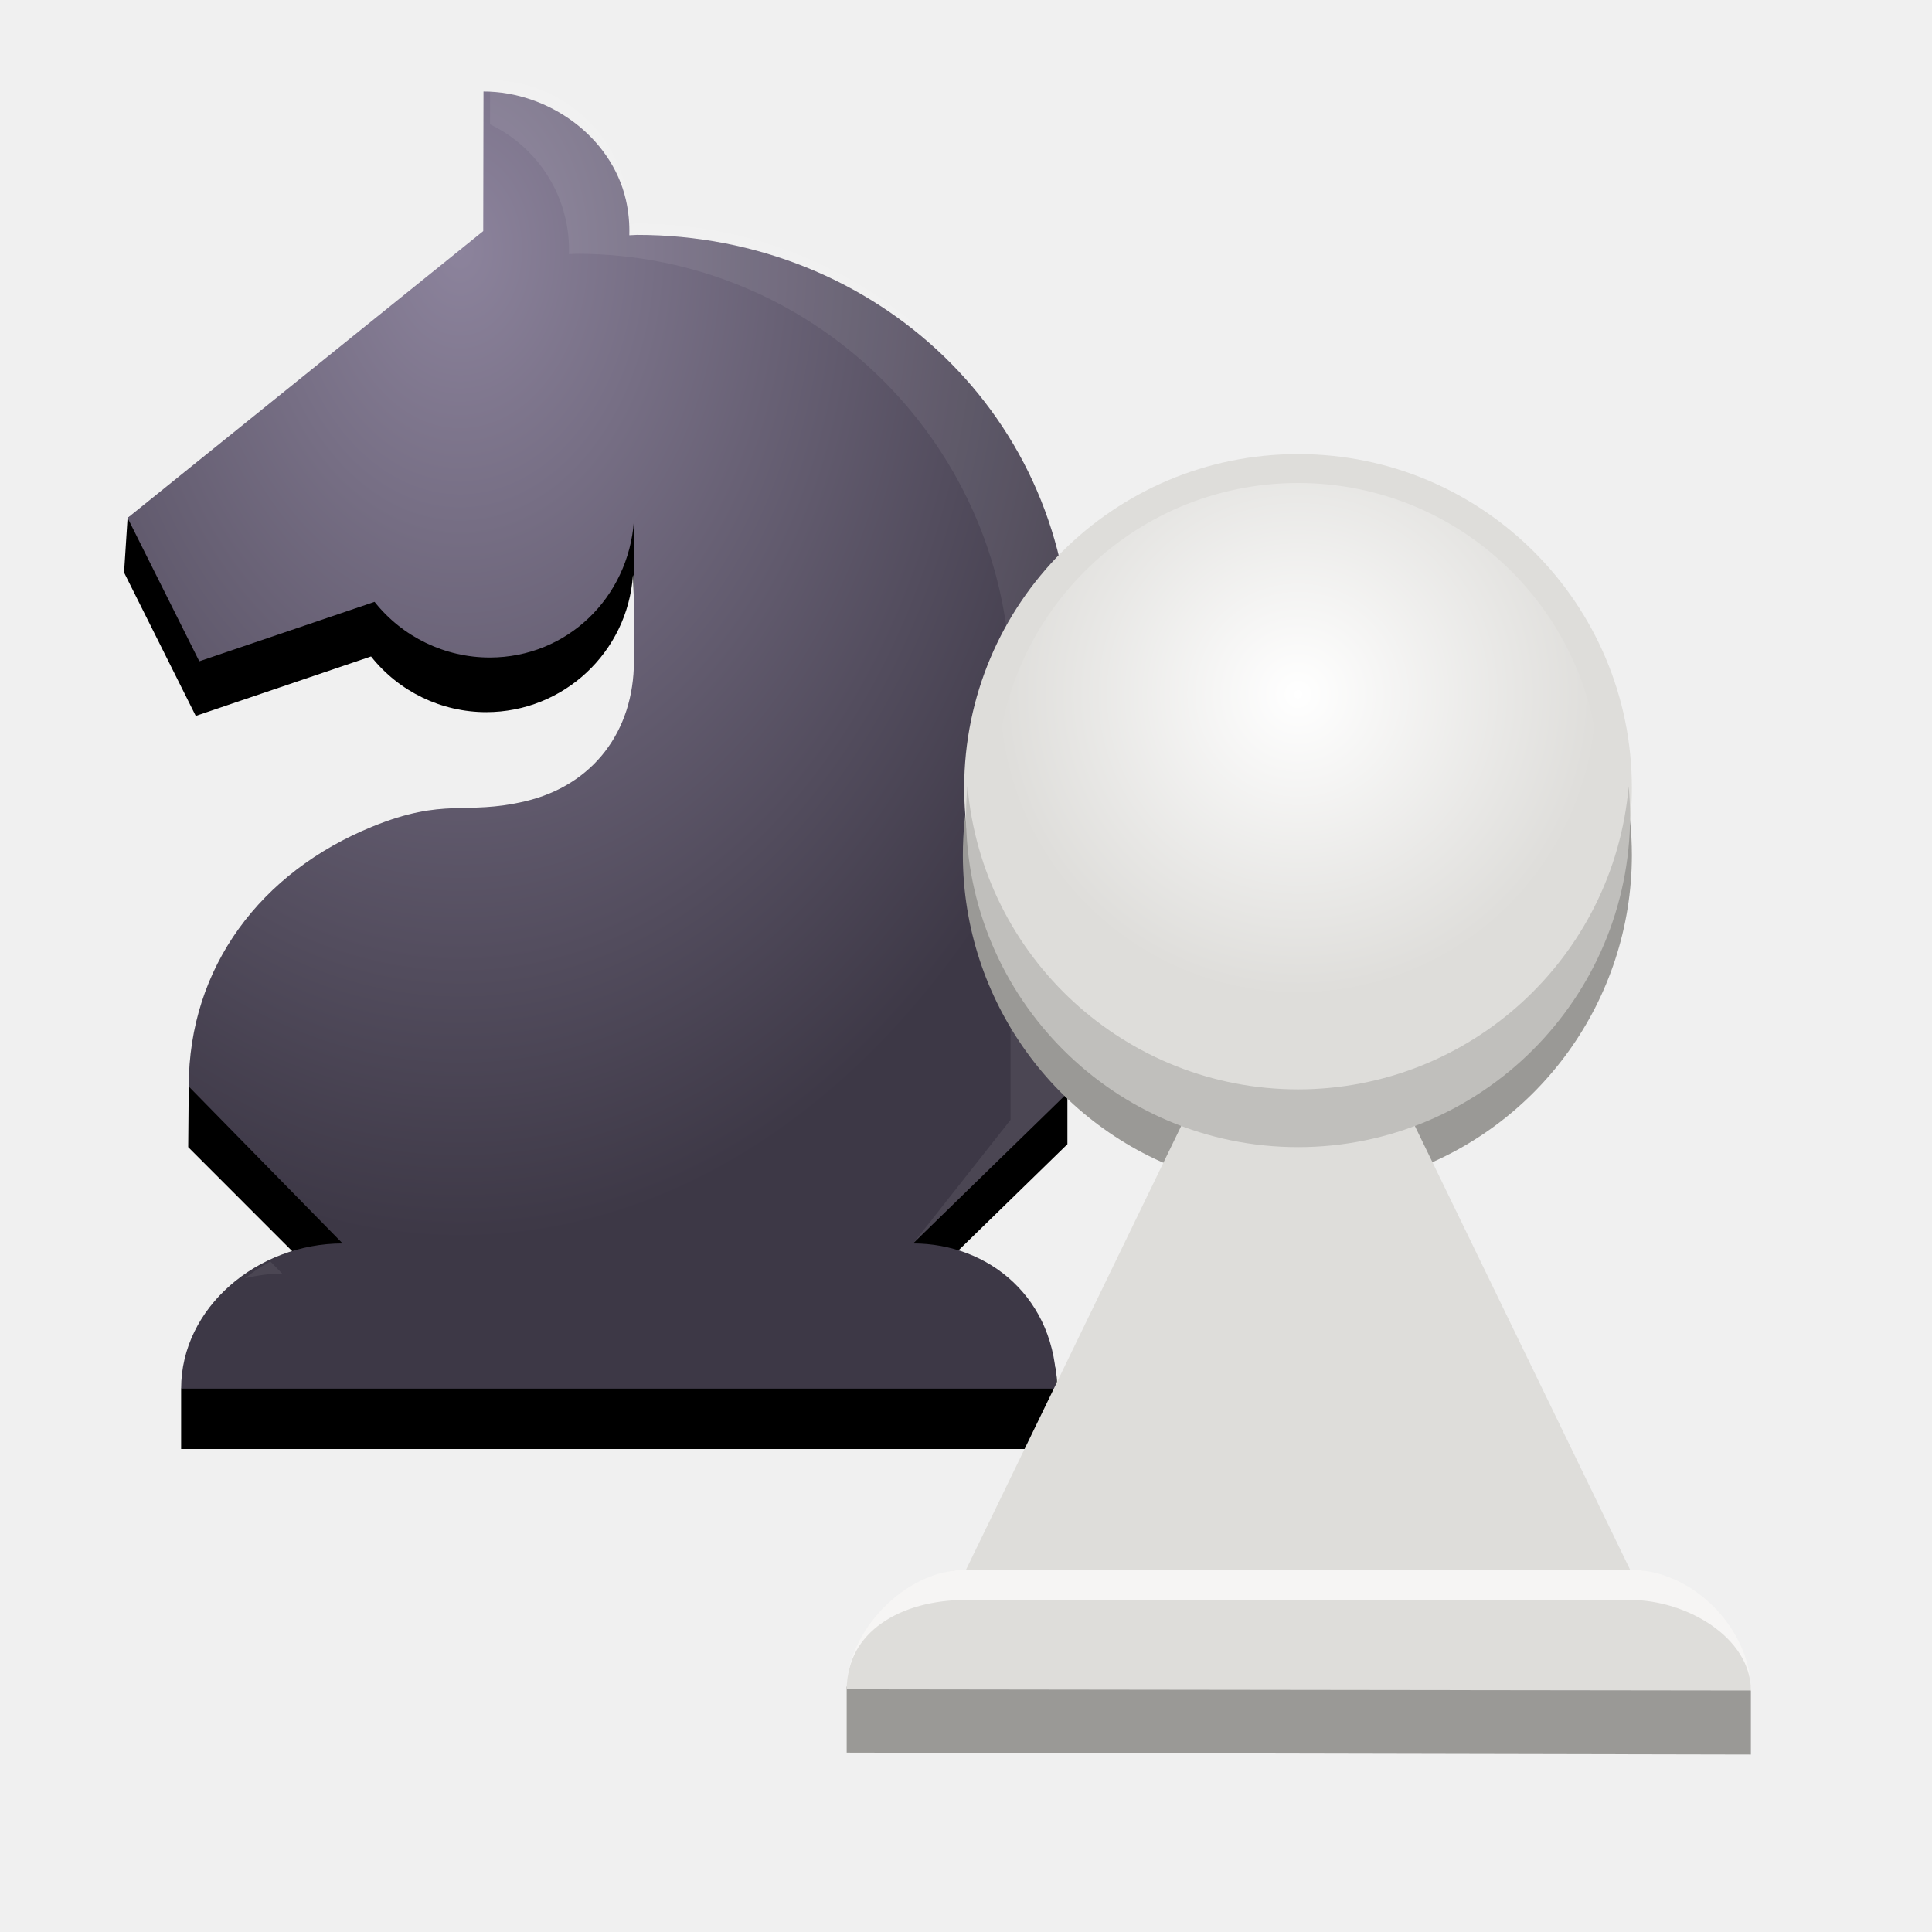
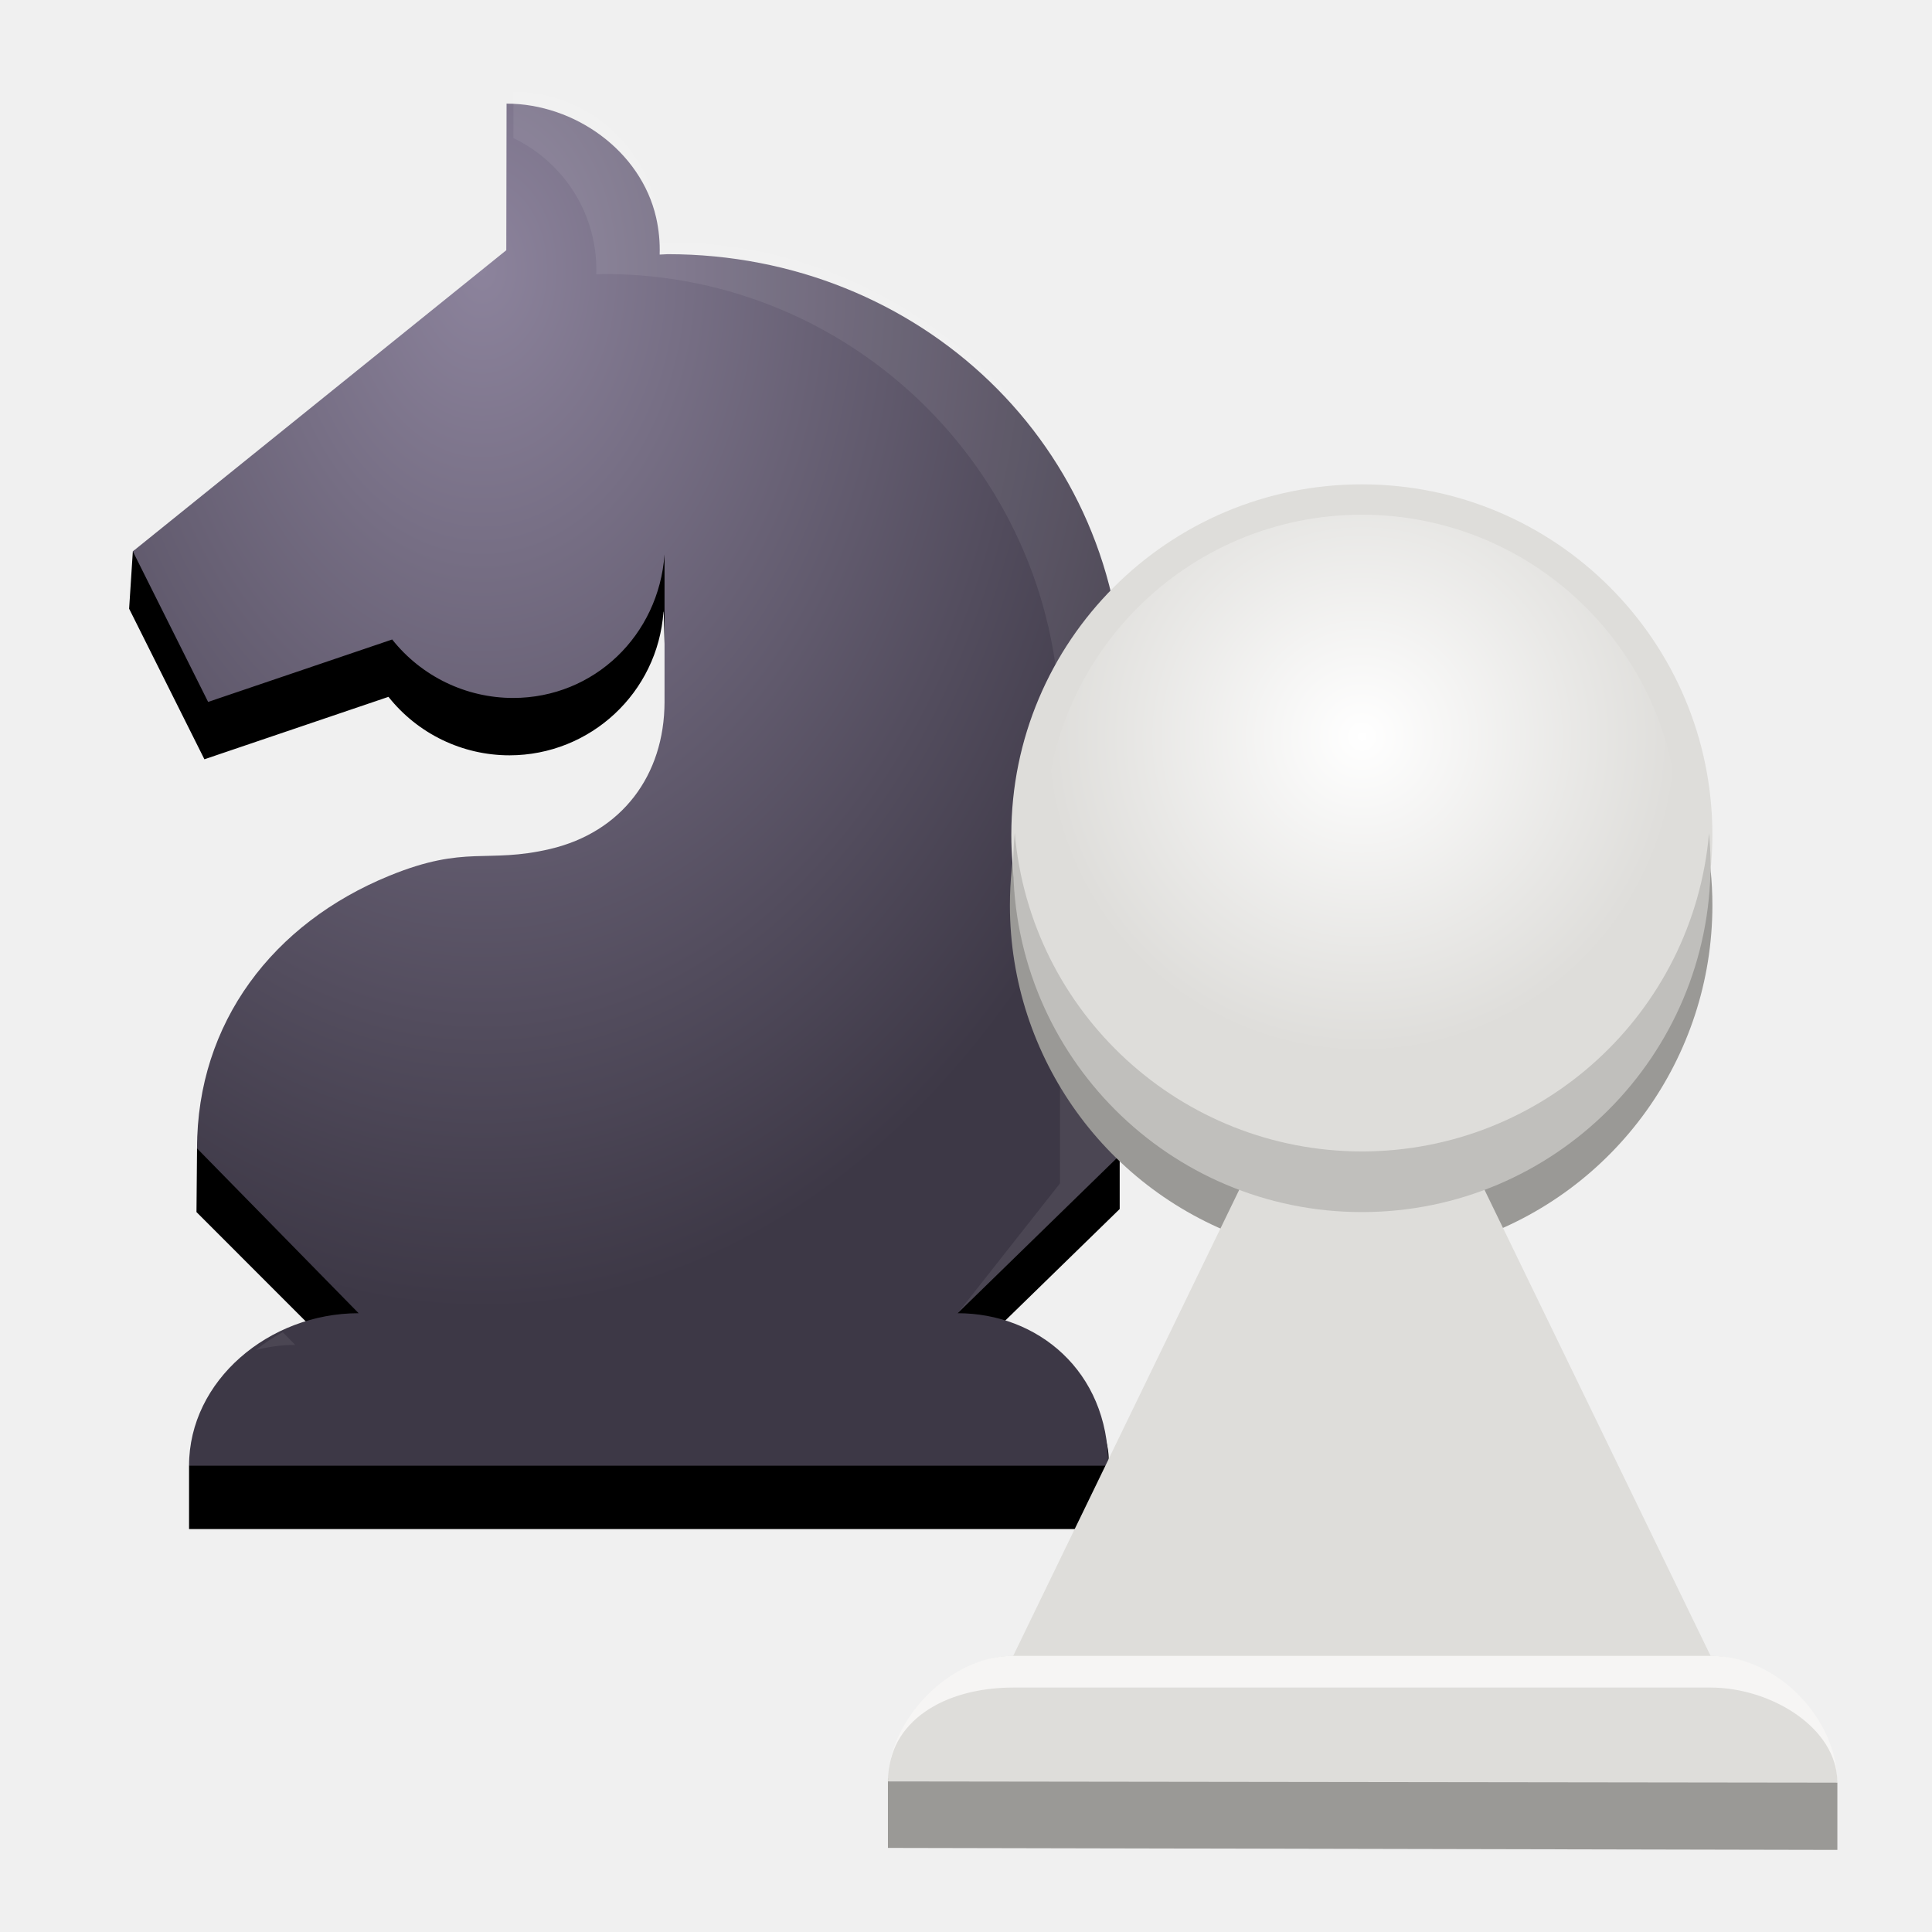
- <svg xmlns="http://www.w3.org/2000/svg" xmlns:xlink="http://www.w3.org/1999/xlink" width="128" height="128" id="svg11300" version="1.0" style="display:inline;enable-background:new" viewBox="0 0 128 128">
-   <defs id="defs3">
-     <linearGradient id="linearGradient1466">
-       <stop style="stop-color:#8c839c;stop-opacity:1" offset="0" id="stop1462" />
-       <stop style="stop-color:#3d3846;stop-opacity:1" offset="1" id="stop1464" />
+ <svg xmlns="http://www.w3.org/2000/svg" xmlns:xlink="http://www.w3.org/1999/xlink" width="512" height="512" version="1.0">
+   <defs>
+     <linearGradient id="b">
+       <stop offset="0" stop-color="#8c839c" />
+       <stop offset="1" stop-color="#3d3846" />
    </linearGradient>
-     <linearGradient id="linearGradient1454">
-       <stop style="stop-color:#ffffff;stop-opacity:1;" offset="0" id="stop1450" />
-       <stop style="stop-color:#ffffff;stop-opacity:0;" offset="1" id="stop1452" />
+     <linearGradient id="a">
+       <stop offset="0" stop-color="#fff" />
+       <stop offset="1" stop-color="#fff" stop-opacity="0" />
    </linearGradient>
-     <linearGradient id="linearGradient1272">
-       <stop id="stop1260" offset="0" style="stop-color:#3d3846;stop-opacity:1" />
-       <stop style="stop-color:#9a9996;stop-opacity:1" offset="0.038" id="stop1262" />
-       <stop id="stop1264" offset="0.077" style="stop-color:#5e5c64;stop-opacity:1" />
-       <stop style="stop-color:#5e5c64;stop-opacity:1" offset="0.923" id="stop1266" />
-       <stop id="stop1268" offset="0.962" style="stop-color:#c0bfbc;stop-opacity:1" />
-       <stop id="stop1270" offset="1" style="stop-color:#77767b;stop-opacity:1" />
-     </linearGradient>
-     <linearGradient id="linearGradient1258">
-       <stop id="stop1246" offset="0" style="stop-color:#77767b;stop-opacity:1" />
-       <stop style="stop-color:#c0bfbc;stop-opacity:1" offset="0.038" id="stop1248" />
-       <stop id="stop1250" offset="0.077" style="stop-color:#deddda;stop-opacity:1" />
-       <stop style="stop-color:#deddda;stop-opacity:1" offset="0.923" id="stop1252" />
-       <stop id="stop1254" offset="0.962" style="stop-color:#f6f5f4;stop-opacity:1" />
-       <stop id="stop1256" offset="1" style="stop-color:#c0bfbc;stop-opacity:1" />
-     </linearGradient>
-     <linearGradient xlink:href="#linearGradient1272" id="linearGradient1219" gradientUnits="userSpaceOnUse" gradientTransform="matrix(0.2321429,0,0,0.3289474,-8.56691,435.827)" x1="88.596" y1="-449.394" x2="536.596" y2="-449.394" />
-     <linearGradient xlink:href="#linearGradient1258" id="linearGradient1243" gradientUnits="userSpaceOnUse" gradientTransform="matrix(0.2321429,0,0,0.3289474,-8.56691,263.827)" x1="88.596" y1="-449.394" x2="536.596" y2="-449.394" />
-     <linearGradient xlink:href="#linearGradient1272" id="linearGradient1423" gradientUnits="userSpaceOnUse" gradientTransform="matrix(0.2321429,0,0,0.3289474,-215.0421,435.827)" x1="88.596" y1="-449.394" x2="536.596" y2="-449.394" />
-     <linearGradient xlink:href="#linearGradient1258" id="linearGradient1425" gradientUnits="userSpaceOnUse" gradientTransform="matrix(0.2321429,0,0,0.3289474,-215.0421,435.827)" x1="88.596" y1="-449.394" x2="536.596" y2="-449.394" />
-     <radialGradient xlink:href="#linearGradient1454" id="radialGradient1456" cx="86" cy="218" fx="86" fy="218" r="20" gradientUnits="userSpaceOnUse" />
-     <radialGradient xlink:href="#linearGradient1466" id="radialGradient1468" cx="30.493" cy="197.655" fx="30.493" fy="197.655" r="31.25" gradientTransform="matrix(1.509117,0,0,2.102358,-15.52472,-227.0035)" gradientUnits="userSpaceOnUse" />
+     <radialGradient xlink:href="#a" id="d" cx="86" cy="218" fx="86" fy="218" r="20" gradientUnits="userSpaceOnUse" gradientTransform="matrix(4.2002 0 0 4.2002 -.302 -932.436)" />
+     <radialGradient xlink:href="#b" id="c" cx="30.493" cy="197.655" fx="30.493" fy="197.655" r="31.25" gradientTransform="matrix(6.3386 0 0 8.83033 -65.509 -1885.898)" gradientUnits="userSpaceOnUse" />
  </defs>
-   <g id="layer1" style="display:inline" transform="translate(0,-172)">
-     <g id="layer2" style="display:none">
-       <text xml:space="preserve" style="font-style:normal;font-variant:normal;font-weight:normal;font-stretch:normal;font-size:5.333px;line-height:125%;font-family:Cantarell;-inkscape-font-specification:'Cantarell, Normal';text-align:start;writing-mode:lr-tb;text-anchor:start;display:inline;fill:#000000;fill-opacity:1;stroke:none;stroke-width:0.333;enable-background:new" x="-0.05" y="128.652" id="context">
-         <tspan id="tspan2716" x="-0.05" y="128.652" style="font-size:5.333px;stroke-width:0.333">apps</tspan>
-       </text>
-       <text id="text3021" y="137.234" x="-0.247" style="font-style:normal;font-variant:normal;font-weight:bold;font-stretch:normal;font-size:5.333px;line-height:125%;font-family:Cantarell;-inkscape-font-specification:'Cantarell, Bold';text-align:start;writing-mode:lr-tb;text-anchor:start;display:inline;fill:#000000;fill-opacity:1;stroke:none;stroke-width:0.333;enable-background:new" xml:space="preserve">
-         <tspan y="137.234" x="-0.247" id="tspan3023" style="font-size:5.333px;stroke-width:0.333">org.gnome.Chess</tspan>
-       </text>
-       <g style="display:inline;fill:#000000;enable-background:new" transform="matrix(7.991171,0,0,8.003641,-167.7909,-4846.078)" id="g12027" />
-       <rect style="display:inline;overflow:visible;visibility:visible;fill:#f0f0f0;fill-opacity:1;fill-rule:nonzero;stroke:none;stroke-width:0.5;marker:none;enable-background:accumulate" id="rect13805" width="128" height="128" x="9.2651362e-08" y="172" />
-       <g id="g883" style="fill:none;fill-opacity:0.251;stroke:#a579b3;stroke-opacity:1" transform="translate(-24,24)" />
-       <g id="g900" style="fill:none;fill-opacity:0.251;stroke:#a579b3;stroke-opacity:1" transform="translate(-24,24)" />
-       <rect y="172" x="160" height="16" width="16" id="rect859" style="display:inline;overflow:visible;visibility:visible;fill:#f0f0f0;fill-opacity:1;fill-rule:nonzero;stroke:none;stroke-width:0.5;marker:none;enable-background:accumulate" />
-       <text xml:space="preserve" style="font-style:normal;font-variant:normal;font-weight:bold;font-stretch:normal;font-size:4px;line-height:125%;font-family:Cantarell;-inkscape-font-specification:'Cantarell, Bold';text-align:start;writing-mode:lr-tb;text-anchor:start;display:inline;fill:#000000;fill-opacity:1;stroke:none;stroke-width:0.333;enable-background:new" x="0" y="164" id="text863">
-         <tspan style="font-size:4px;stroke-width:0.333" id="tspan861" x="0" y="164">Hicolor</tspan>
-       </text>
-       <text id="text867" y="164" x="160" style="font-style:normal;font-variant:normal;font-weight:bold;font-stretch:normal;font-size:4px;line-height:125%;font-family:Cantarell;-inkscape-font-specification:'Cantarell, Bold';text-align:start;writing-mode:lr-tb;text-anchor:start;display:inline;fill:#000000;fill-opacity:1;stroke:none;stroke-width:0.333;enable-background:new" xml:space="preserve">
-         <tspan y="164" x="160" id="tspan865" style="font-size:4px;stroke-width:0.333">Symbolic</tspan>
-       </text>
-       <g style="display:inline" transform="translate(-137.4729,-112.9882)" id="g14929">
-         <rect y="285.016" x="297.5" height="16" width="16" id="rect14931" style="display:inline;opacity:0;fill:#ffffff;fill-opacity:1;stroke:none" />
-         <path style="color:#000000;font-style:normal;font-variant:normal;font-weight:normal;font-stretch:normal;font-size:medium;line-height:normal;font-family:sans-serif;text-indent:0;text-align:start;text-decoration:none;text-decoration-line:none;text-decoration-style:solid;text-decoration-color:#000000;letter-spacing:normal;word-spacing:normal;text-transform:none;writing-mode:lr-tb;direction:ltr;baseline-shift:baseline;text-anchor:start;white-space:normal;clip-rule:nonzero;display:inline;overflow:visible;visibility:visible;opacity:1;isolation:auto;mix-blend-mode:normal;color-interpolation:sRGB;color-interpolation-filters:linearRGB;solid-color:#000000;solid-opacity:1;fill:#241f31;fill-opacity:1;fill-rule:nonzero;stroke:none;stroke-width:1.002;stroke-linecap:butt;stroke-linejoin:miter;stroke-miterlimit:4;stroke-dasharray:none;stroke-dashoffset:0;stroke-opacity:1;marker:none;paint-order:normal;color-rendering:auto;image-rendering:auto;shape-rendering:auto;text-rendering:auto;enable-background:accumulate" d="M 63.006,262.984 63,277 h 0.006 v 0.021 h 13.973 v -14.037 z m 1.004,1.002 h 6.018 v 5.986 h 5.947 v 6.045 H 70 V 270 h -5.99 z" transform="matrix(-1,0,0,1,375.5002,23.01558)" id="rect14955" />
-       </g>
-     </g>
-     <g id="layer3" style="display:none">
-       <circle cx="64" cy="236" r="59.504" id="circle2892" style="display:inline;opacity:0.1;vector-effect:none;fill:none;fill-opacity:1;stroke:#000000;stroke-width:0.99;stroke-linecap:butt;stroke-linejoin:miter;stroke-miterlimit:4;stroke-dasharray:0.99, 0.99;stroke-dashoffset:0;stroke-opacity:1;marker:none;marker-start:none;marker-mid:none;marker-end:none;paint-order:normal;enable-background:new" />
-       <rect ry="7.929" rx="8.701" y="180.495" x="20.495" height="111.01" width="87.01" id="rect2894" style="display:inline;opacity:0.1;vector-effect:none;fill:none;fill-opacity:1;stroke:#000000;stroke-width:0.99;stroke-linecap:butt;stroke-linejoin:miter;stroke-miterlimit:4;stroke-dasharray:0.99, 0.99;stroke-dashoffset:0;stroke-opacity:1;marker:none;marker-start:none;marker-mid:none;marker-end:none;paint-order:normal;enable-background:new" />
-       <rect ry="7.924" rx="7.924" y="184.495" x="12.495" height="103.01" width="103.01" id="rect2896" style="display:inline;opacity:0.1;vector-effect:none;fill:none;fill-opacity:1;stroke:#000000;stroke-width:0.99;stroke-linecap:butt;stroke-linejoin:miter;stroke-miterlimit:4;stroke-dasharray:0.99, 0.99;stroke-dashoffset:0;stroke-opacity:1;marker:none;marker-start:none;marker-mid:none;marker-end:none;paint-order:normal;enable-background:new" />
-       <rect ry="8.701" rx="7.929" y="200.495" x="8.495" height="87.01" width="111.01" id="rect2898" style="display:inline;opacity:0.1;vector-effect:none;fill:none;fill-opacity:1;stroke:#000000;stroke-width:0.99;stroke-linecap:butt;stroke-linejoin:miter;stroke-miterlimit:4;stroke-dasharray:0.99, 0.99;stroke-dashoffset:0;stroke-opacity:1;marker:none;marker-start:none;marker-mid:none;marker-end:none;paint-order:normal;enable-background:new" />
-       <path id="path2900" d="M 2.6203015e-5,289 H 128" style="display:inline;fill:none;stroke:#62a0ea;stroke-width:2;stroke-linecap:butt;stroke-linejoin:miter;stroke-miterlimit:4;stroke-dasharray:none;stroke-opacity:1;enable-background:new" />
-     </g>
-     <g id="layer9" style="display:inline">
-       <path style="opacity:1;vector-effect:none;fill:#77767b;fill-opacity:1;stroke:none;stroke-width:1;stroke-linecap:butt;stroke-linejoin:round;stroke-miterlimit:4;stroke-dasharray:none;stroke-dashoffset:0;stroke-opacity:1;marker:none;marker-start:none;marker-mid:none;marker-end:none;paint-order:normal" d="m 234.671,187.323 -18.665,0.294 h -19.37 c 6.067,0.002 10.98,4.894 11.027,10.95 l -1.85,0.006 -0.106,43.255 c 0.131,0.009 2.922,0.015 3.053,0.018 5.457,7.7e-4 10.159,-3.018 12.677,-7.445 0.058,0.1 0.112,0.258 0.17,0.341 l -0.065,-0.018 c 0,7.173 -1.323,12.883 -7.721,16.927 -7.091,4.712 -10.897,12.453 -10.903,20.967 h 25.441 25.447 11.156 v -55.938 h -0.153 c -0.362,-16.388 -13.747,-29.35 -30.138,-29.357 z" id="circle1055" />
-       <rect style="opacity:1;vector-effect:none;fill:#77767b;fill-opacity:1;stroke:none;stroke-width:1;stroke-linecap:butt;stroke-linejoin:round;stroke-miterlimit:4;stroke-dasharray:none;stroke-dashoffset:0;stroke-opacity:1;marker:none;marker-start:none;marker-mid:none;marker-end:none;paint-order:normal" id="rect1077" width="0" height="0" x="0" y="0" transform="translate(0,172)" />
-       <path id="path1437" d="m 32.236,180.931 -0.018,9.25 -7.193,5.811 -0.002,0.002 c -1.24,0.899 -2.407,1.896 -3.488,2.98 l -13.082,7.338 -0.234,3.619 4.75,9.5 11.613,-3.939 c 1.849,2.331 4.662,3.689 7.637,3.689 5.112,-0.006 9.352,-3.959 9.715,-9.059 l 0.012,-0.004 0.273,9.312 c -0.007,4.634 -3.152,8.214 -7.663,9.277 -4.024,0.948 -5.303,-0.287 -10.138,1.684 -6.647,2.71 -11.466,6.678 -11.914,13.59 L 12.469,248 l 9.996,10 C 17.878,258 12,264 12,264 v 4 h 58 v -4 c 0,0 1,-6 -9.739,-6 l 10.458,-10.194 v -28.625 c 0,-15.878 -12.872,-28.75 -28.75,-28.75 -0.17,0.007 -0.34,0.015 -0.51,0.025 0.025,-0.787 -0.05,-1.574 -0.225,-2.342 -0.962,-4.197 -4.692,-7.175 -8.998,-7.184 z" style="opacity:1;vector-effect:none;fill:#000000;fill-opacity:1;stroke:none;stroke-width:1;stroke-linecap:butt;stroke-linejoin:round;stroke-miterlimit:4;stroke-dasharray:none;stroke-dashoffset:0;stroke-opacity:1;marker:none;marker-start:none;marker-mid:none;marker-end:none;paint-order:normal" />
-       <path style="opacity:1;vector-effect:none;fill:url(#radialGradient1468);fill-opacity:1;stroke:none;stroke-width:1;stroke-linecap:butt;stroke-linejoin:round;stroke-miterlimit:4;stroke-dasharray:none;stroke-dashoffset:0;stroke-opacity:1;marker:none;marker-start:none;marker-mid:none;marker-end:none;paint-order:normal" d="m 32.033,178.062 -0.018,9.25 -23.562,19 4.75,9.5 11.613,-3.939 c 1.849,2.331 4.662,3.689 7.637,3.689 5.112,-0.006 9.184,-3.959 9.547,-9.059 v -0.004 9.312 c -0.007,4.634 -2.699,8.214 -7.21,9.277 -4.024,0.948 -5.303,-0.287 -10.138,1.684 -7.348,2.996 -12.148,9.274 -12.148,17.21 l 10.195,10.399 C 17.052,254.381 12,258.625 12,264 h 58 c 0,-6.005 -4.498,-9.619 -9.505,-9.619 l 10.458,-10.194 v -28.625 c 0,-15.878 -12.872,-28 -28.75,-28 -0.17,0.007 -0.34,0.015 -0.51,0.025 0.025,-0.787 -0.05,-1.574 -0.225,-2.342 -0.962,-4.197 -5.13,-7.175 -9.436,-7.184 z" id="path1381" />
-       <path style="opacity:1;vector-effect:none;fill:#ffffff;fill-opacity:0.071;stroke:none;stroke-width:1;stroke-linecap:butt;stroke-linejoin:round;stroke-miterlimit:4;stroke-dasharray:none;stroke-dashoffset:0;stroke-opacity:1;marker:none;marker-start:none;marker-mid:none;marker-end:none;paint-order:normal" d="m 32.471,5.312 -0.006,2.922 c 2.47,1.191 4.36,3.45 5.004,6.262 0.174,0.768 0.25,1.555 0.225,2.342 0.17,-0.01 0.34,-0.018 0.51,-0.025 15.878,0 28.75,12.872 28.75,28.75 v 28.625 L 60.496,82.381 70.953,72.188 v -28.625 c 0,-15.878 -12.872,-28.75 -28.75,-28.75 -0.17,0.007 -0.34,0.015 -0.51,0.025 0.025,-0.787 -0.05,-1.574 -0.225,-2.342 C 40.507,8.299 36.776,5.321 32.471,5.312 Z M 17.912,83.578 c -0.6,0.319 -1.166,0.694 -1.688,1.119 0.793,-0.199 1.619,-0.316 2.475,-0.316 z" transform="translate(0,172)" id="path1470" />
-       <path id="path1446" d="m 85.821,206.371 c -12.313,0 -22.029,9.982 -22.029,22.294 0.01,9.572 6.126,18.069 15.2,21.115 l -6,27.595 -16.897,6.37 v 4.371 L 116,288.243 V 284 l -17.528,-6.624 -5.56,-27.603 c 9.073,-3.044 15.192,-11.538 15.204,-21.108 0,-12.313 -9.982,-22.294 -22.294,-22.294 z" style="opacity:1;vector-effect:none;fill:#9a9996;fill-opacity:1;stroke:none;stroke-width:1;stroke-linecap:butt;stroke-linejoin:round;stroke-miterlimit:4;stroke-dasharray:none;stroke-dashoffset:0;stroke-opacity:1;marker:none;marker-start:none;marker-mid:none;marker-end:none;paint-order:normal" />
-       <path style="opacity:1;vector-effect:none;fill:#deddda;fill-opacity:1;stroke:none;stroke-width:1;stroke-linecap:butt;stroke-linejoin:round;stroke-miterlimit:4;stroke-dasharray:none;stroke-dashoffset:0;stroke-opacity:1;marker:none;marker-start:none;marker-mid:none;marker-end:none;paint-order:normal" d="m 85.998,202.084 c -12.215,0 -22.118,9.902 -22.118,22.118 0.009,9.496 6.078,17.926 15.08,20.948 L 64,276 c -3.716,0 -7.905,4.207 -7.905,7.923 L 116,284 c 0,-3.716 -4.284,-8 -8,-8 L 93.032,245.142 c 9.001,-3.019 15.071,-11.446 15.083,-20.94 0,-12.215 -9.902,-22.118 -22.118,-22.118 z" id="path1439" />
-       <g id="g1435" transform="translate(-351.0785)">
-         <rect ry="8" rx="8" y="188" x="12" height="100" width="104" id="rect1213" style="display:inline;opacity:1;vector-effect:none;fill:url(#linearGradient1219);fill-opacity:1;stroke:none;stroke-width:0.25;stroke-linecap:butt;stroke-linejoin:miter;stroke-miterlimit:4;stroke-dasharray:none;stroke-dashoffset:0;stroke-opacity:1;marker:none;marker-start:none;marker-mid:none;marker-end:none;paint-order:normal;enable-background:new" />
-         <rect style="display:inline;opacity:1;vector-effect:none;fill:#deddda;fill-opacity:1;stroke:none;stroke-width:0.25;stroke-linecap:butt;stroke-linejoin:miter;stroke-miterlimit:4;stroke-dasharray:none;stroke-dashoffset:0;stroke-opacity:1;marker:none;marker-start:none;marker-mid:none;marker-end:none;paint-order:normal;enable-background:new" id="rect1215" width="104" height="100" x="12" y="184" rx="8" ry="8" />
-         <path id="rect1240" transform="translate(0,172)" d="m 64,82 v 34 h 44 c 4.432,0 8,-3.568 8,-8 V 82 Z" style="display:inline;opacity:1;vector-effect:none;fill:url(#linearGradient1243);fill-opacity:1;stroke:none;stroke-width:0.25;stroke-linecap:butt;stroke-linejoin:miter;stroke-miterlimit:4;stroke-dasharray:none;stroke-dashoffset:0;stroke-opacity:1;marker:none;marker-start:none;marker-mid:none;marker-end:none;paint-order:normal;enable-background:new" />
-         <path style="display:inline;opacity:1;vector-effect:none;fill:#f6f5f4;fill-opacity:1;stroke:none;stroke-width:0.25;stroke-linecap:butt;stroke-linejoin:miter;stroke-miterlimit:4;stroke-dasharray:none;stroke-dashoffset:0;stroke-opacity:1;marker:none;marker-start:none;marker-mid:none;marker-end:none;paint-order:normal;enable-background:new" d="m 64,234 v 50 h 44 c 4.432,0 8,-3.568 8,-8 v -42 z" id="rect1221" />
-         <path id="path1228" d="m 64,234 v -50 h 44 c 4.432,0 8,3.568 8,8 v 42 z" style="display:inline;opacity:1;vector-effect:none;fill:#77767b;fill-opacity:1;stroke:none;stroke-width:0.25;stroke-linecap:butt;stroke-linejoin:miter;stroke-miterlimit:4;stroke-dasharray:none;stroke-dashoffset:0;stroke-opacity:1;marker:none;marker-start:none;marker-mid:none;marker-end:none;paint-order:normal;enable-background:new" />
-         <path id="path1234" d="M 64,234 V 184 H 20 c -4.432,0 -8,3.568 -8,8 v 42 z" style="display:inline;opacity:1;vector-effect:none;fill:#f6f5f4;fill-opacity:1;stroke:none;stroke-width:0.25;stroke-linecap:butt;stroke-linejoin:miter;stroke-miterlimit:4;stroke-dasharray:none;stroke-dashoffset:0;stroke-opacity:1;marker:none;marker-start:none;marker-mid:none;marker-end:none;paint-order:normal;enable-background:new" />
-         <path style="display:inline;opacity:1;vector-effect:none;fill:#77767b;fill-opacity:1;stroke:none;stroke-width:0.25;stroke-linecap:butt;stroke-linejoin:miter;stroke-miterlimit:4;stroke-dasharray:none;stroke-dashoffset:0;stroke-opacity:1;marker:none;marker-start:none;marker-mid:none;marker-end:none;paint-order:normal;enable-background:new" d="m 64,234 v 50 H 20 c -4.432,0 -8,-3.568 -8,-8 v -42 z" id="path1236" />
-         <path style="opacity:1;vector-effect:none;fill:#241f31;fill-opacity:1;stroke:none;stroke-width:1;stroke-linecap:butt;stroke-linejoin:round;stroke-miterlimit:4;stroke-dasharray:none;stroke-dashoffset:0;stroke-opacity:1;marker:none;marker-start:none;marker-mid:none;marker-end:none;paint-order:normal" d="m 84.138,239.936 -0.008,4.282 -3.33,2.69 -0.001,8.5e-4 c -0.574,0.416 -1.114,0.877 -1.615,1.38 l -6.164,5.072 2.199,4.397 5.376,-1.824 c 0.856,1.079 2.158,1.708 3.535,1.708 2.366,-0.003 4.329,-1.833 4.497,-4.193 l 0.005,-8.7e-4 0.127,4.311 c -0.003,2.145 -1.459,3.802 -3.547,4.294 -1.863,0.439 -2.455,-0.133 -4.693,0.78 -3.401,1.387 -5.623,4.697 -5.623,8.37 l 4.719,4.813 -4.048,4.048 h 26.414 l -4.6,-4.6 v 0 l 4.571,-4.571 v -13.25 c 0,-7.35 -5.958,-13.308 -13.308,-13.308 -0.079,0.004 -0.157,0.009 -0.236,0.011 0.012,-0.364 -0.023,-0.729 -0.104,-1.084 -0.445,-1.943 -2.172,-3.321 -4.165,-3.325 z" id="path1407" />
-       </g>
-       <rect ry="8" rx="8" y="188" x="-194.475" height="100" width="104" id="rect1409" style="display:inline;opacity:1;vector-effect:none;fill:url(#linearGradient1423);fill-opacity:1;stroke:none;stroke-width:0.25;stroke-linecap:butt;stroke-linejoin:miter;stroke-miterlimit:4;stroke-dasharray:none;stroke-dashoffset:0;stroke-opacity:1;marker:none;marker-start:none;marker-mid:none;marker-end:none;paint-order:normal;enable-background:new" />
-       <rect style="display:inline;opacity:1;vector-effect:none;fill:#deddda;fill-opacity:1;stroke:none;stroke-width:0.25;stroke-linecap:butt;stroke-linejoin:miter;stroke-miterlimit:4;stroke-dasharray:none;stroke-dashoffset:0;stroke-opacity:1;marker:none;marker-start:none;marker-mid:none;marker-end:none;paint-order:normal;enable-background:new" id="rect1411" width="104" height="100" x="-194.475" y="184" rx="8" ry="8" />
-       <path id="path1413" d="m -142.475,254 v 34 h 44 c 4.432,0 8,-3.568 8,-8 v -26 z" style="display:inline;opacity:1;vector-effect:none;fill:url(#linearGradient1425);fill-opacity:1;stroke:none;stroke-width:0.25;stroke-linecap:butt;stroke-linejoin:miter;stroke-miterlimit:4;stroke-dasharray:none;stroke-dashoffset:0;stroke-opacity:1;marker:none;marker-start:none;marker-mid:none;marker-end:none;paint-order:normal;enable-background:new" />
-       <path style="display:inline;opacity:1;vector-effect:none;fill:#f6f5f4;fill-opacity:1;stroke:none;stroke-width:0.25;stroke-linecap:butt;stroke-linejoin:miter;stroke-miterlimit:4;stroke-dasharray:none;stroke-dashoffset:0;stroke-opacity:1;marker:none;marker-start:none;marker-mid:none;marker-end:none;paint-order:normal;enable-background:new" d="m -142.475,234 v 50 h 44 c 4.432,0 8,-3.568 8,-8 v -42 z" id="path1415" />
-       <path id="path1417" d="m -142.475,234 v -50 h 44 c 4.432,0 8,3.568 8,8 v 42 z" style="display:inline;opacity:1;vector-effect:none;fill:#77767b;fill-opacity:1;stroke:none;stroke-width:0.25;stroke-linecap:butt;stroke-linejoin:miter;stroke-miterlimit:4;stroke-dasharray:none;stroke-dashoffset:0;stroke-opacity:1;marker:none;marker-start:none;marker-mid:none;marker-end:none;paint-order:normal;enable-background:new" />
-       <path id="path1419" d="m -142.475,234 v -50 h -44 c -4.432,0 -8,3.568 -8,8 v 42 z" style="display:inline;opacity:1;vector-effect:none;fill:#f6f5f4;fill-opacity:1;stroke:none;stroke-width:0.25;stroke-linecap:butt;stroke-linejoin:miter;stroke-miterlimit:4;stroke-dasharray:none;stroke-dashoffset:0;stroke-opacity:1;marker:none;marker-start:none;marker-mid:none;marker-end:none;paint-order:normal;enable-background:new" />
-       <path style="display:inline;opacity:1;vector-effect:none;fill:#77767b;fill-opacity:1;stroke:none;stroke-width:0.25;stroke-linecap:butt;stroke-linejoin:miter;stroke-miterlimit:4;stroke-dasharray:none;stroke-dashoffset:0;stroke-opacity:1;marker:none;marker-start:none;marker-mid:none;marker-end:none;paint-order:normal;enable-background:new" d="m -142.475,234 v 50 h -44 c -4.432,0 -8,-3.568 -8,-8 v -42 z" id="path1421" />
-       <circle style="opacity:1;vector-effect:none;fill:url(#radialGradient1456);fill-opacity:1;stroke:none;stroke-width:1;stroke-linecap:butt;stroke-linejoin:round;stroke-miterlimit:4;stroke-dasharray:none;stroke-dashoffset:0;stroke-opacity:1;marker:none;marker-start:none;marker-mid:none;marker-end:none;paint-order:normal" id="path1448" cx="86" cy="224" r="20" />
-       <path style="opacity:1;vector-effect:none;fill:#f6f5f4;fill-opacity:1;stroke:none;stroke-width:1;stroke-linecap:butt;stroke-linejoin:round;stroke-miterlimit:4;stroke-dasharray:none;stroke-dashoffset:0;stroke-opacity:1;marker:none;marker-start:none;marker-mid:none;marker-end:none;paint-order:normal" d="m 116,284 c 0,-3.465 -4.198,-6 -8,-6 H 64 c -4.339,0 -7.905,2.122 -7.905,5.923 C 56.095,280.118 59.93,276 64,276 h 44 c 4.244,0 8,4.007 8,8 z" id="path1479" />
-       <path style="opacity:1;vector-effect:none;fill:#c0bfbc;fill-opacity:1;stroke:none;stroke-width:1;stroke-linecap:butt;stroke-linejoin:round;stroke-miterlimit:4;stroke-dasharray:none;stroke-dashoffset:0;stroke-opacity:1;marker:none;marker-start:none;marker-mid:none;marker-end:none;paint-order:normal" d="M 64.097,224.078 A 22,22 0 0 0 64,226 22,22 0 0 0 86,248 22,22 0 0 0 108,226 22,22 0 0 0 107.903,224.096 22,22 0 0 1 86,244.174 22,22 0 0 1 64.097,224.078 Z" id="path1481" />
-     </g>
+   <g transform="translate(0 212)">
+     <path d="M135.097-172.49l-.073 38.853-30.214 24.405-.008.008A120.757 120.757 0 0 0 90.15-96.705l-54.946 30.82-.985 15.201L54.17-10.782l48.778-16.546a40.952 40.952 0 0 0 32.076 15.496c21.473-.025 39.282-16.629 40.804-38.048l.05-.017 1.148 39.115c-.03 19.463-13.24 34.501-32.186 38.964-16.903 3.982-22.273-1.206-42.58 7.074-27.922 11.384-48.162 28.05-50.043 57.083l-.147 16.875 41.985 42.002c-19.267 0-43.954 25.202-43.954 25.202v16.8h243.612v-16.8s4.2-25.202-40.907-25.202l43.925-42.817V-11.83c0-66.692-54.064-120.756-120.755-120.756-.714.029-1.428.064-2.142.106a38.857 38.857 0 0 0-.943-9.836c-4.04-17.628-19.709-30.137-37.794-30.172z" style="marker:none" />
+     <path style="marker:none" d="M134.244-184.541l-.073 38.852-98.968 79.804 19.951 39.902 48.778-16.547a40.952 40.952 0 0 0 32.076 15.497c21.473-.026 38.576-16.63 40.1-38.048v-.017 39.114c-.03 19.464-11.338 34.502-30.283 38.965-16.904 3.982-22.274-1.206-42.582 7.074C72.38 32.638 52.22 59.008 52.217 92.339l42.823 43.676c-23.72 0-44.94 17.827-44.94 40.403h243.613c0-25.223-18.895-40.403-39.922-40.403l43.925-42.817V-27.033c0-66.692-54.064-117.606-120.756-117.606-.714.03-1.428.065-2.141.107a38.857 38.857 0 0 0-.943-9.836c-4.04-17.628-21.547-30.137-39.632-30.173z" fill="url(#c)" />
+     <path style="marker:none" d="M136.082-187.688l-.025 12.273c10.373 5.004 18.311 14.492 21.018 26.3a38.857 38.857 0 0 1 .943 9.837 121.9 121.9 0 0 1 2.141-.107c66.692 0 120.756 54.064 120.756 120.756V101.6l-27.12 34.414 43.921-42.814v-120.23c0-66.692-54.064-120.757-120.756-120.757-.714.03-1.428.065-2.14.107a38.857 38.857 0 0 0-.944-9.836c-4.04-17.628-19.71-30.137-37.794-30.172zM74.933 141.045a43.53 43.53 0 0 0-7.088 4.7c3.332-.834 6.802-1.328 10.394-1.328z" fill="#fff" fill-opacity=".071" />
+     <path d="M360.164-65.634c-51.716 0-92.527 41.925-92.527 93.641.04 40.203 25.732 75.896 63.845 88.688l-25.2 115.906-70.972 26.755v18.36l251.612.527v-17.821l-73.622-27.82-23.355-115.937c38.109-12.784 63.808-48.462 63.86-88.658 0-51.716-41.924-93.64-93.64-93.64z" style="marker:none" fill="#9a9996" />
+     <path style="marker:none" d="M360.907-83.643c-51.307 0-92.899 41.592-92.899 92.898.04 39.884 25.528 75.294 63.339 87.985l-62.835 129.58c-15.607 0-33.202 17.671-33.202 33.278l251.612.324c0-15.607-17.995-33.602-33.601-33.602L390.45 97.21c37.807-12.683 63.302-48.078 63.354-87.955 0-51.306-41.592-92.898-92.898-92.898z" fill="#deddda" />
+     <circle style="marker:none" cx="360.916" cy="8.41" r="84.004" fill="url(#d)" />
+     <path style="marker:none" d="M486.922 260.422c0-14.555-17.633-25.201-33.601-25.201H268.51c-18.225 0-33.201 8.914-33.201 24.877 0-15.98 16.108-33.278 33.202-33.278H453.32c17.823 0 33.601 16.83 33.601 33.602z" fill="#f6f5f4" />
+     <path style="marker:none" d="M268.92 8.736a92.404 92.404 0 0 0-.408 8.074 92.404 92.404 0 0 0 92.404 92.404 92.404 92.404 0 0 0 92.405-92.404 92.404 92.404 0 0 0-.408-7.996 92.404 92.404 0 0 1-91.997 84.33A92.404 92.404 0 0 1 268.92 8.736z" fill="#c0bfbc" />
  </g>
</svg>
